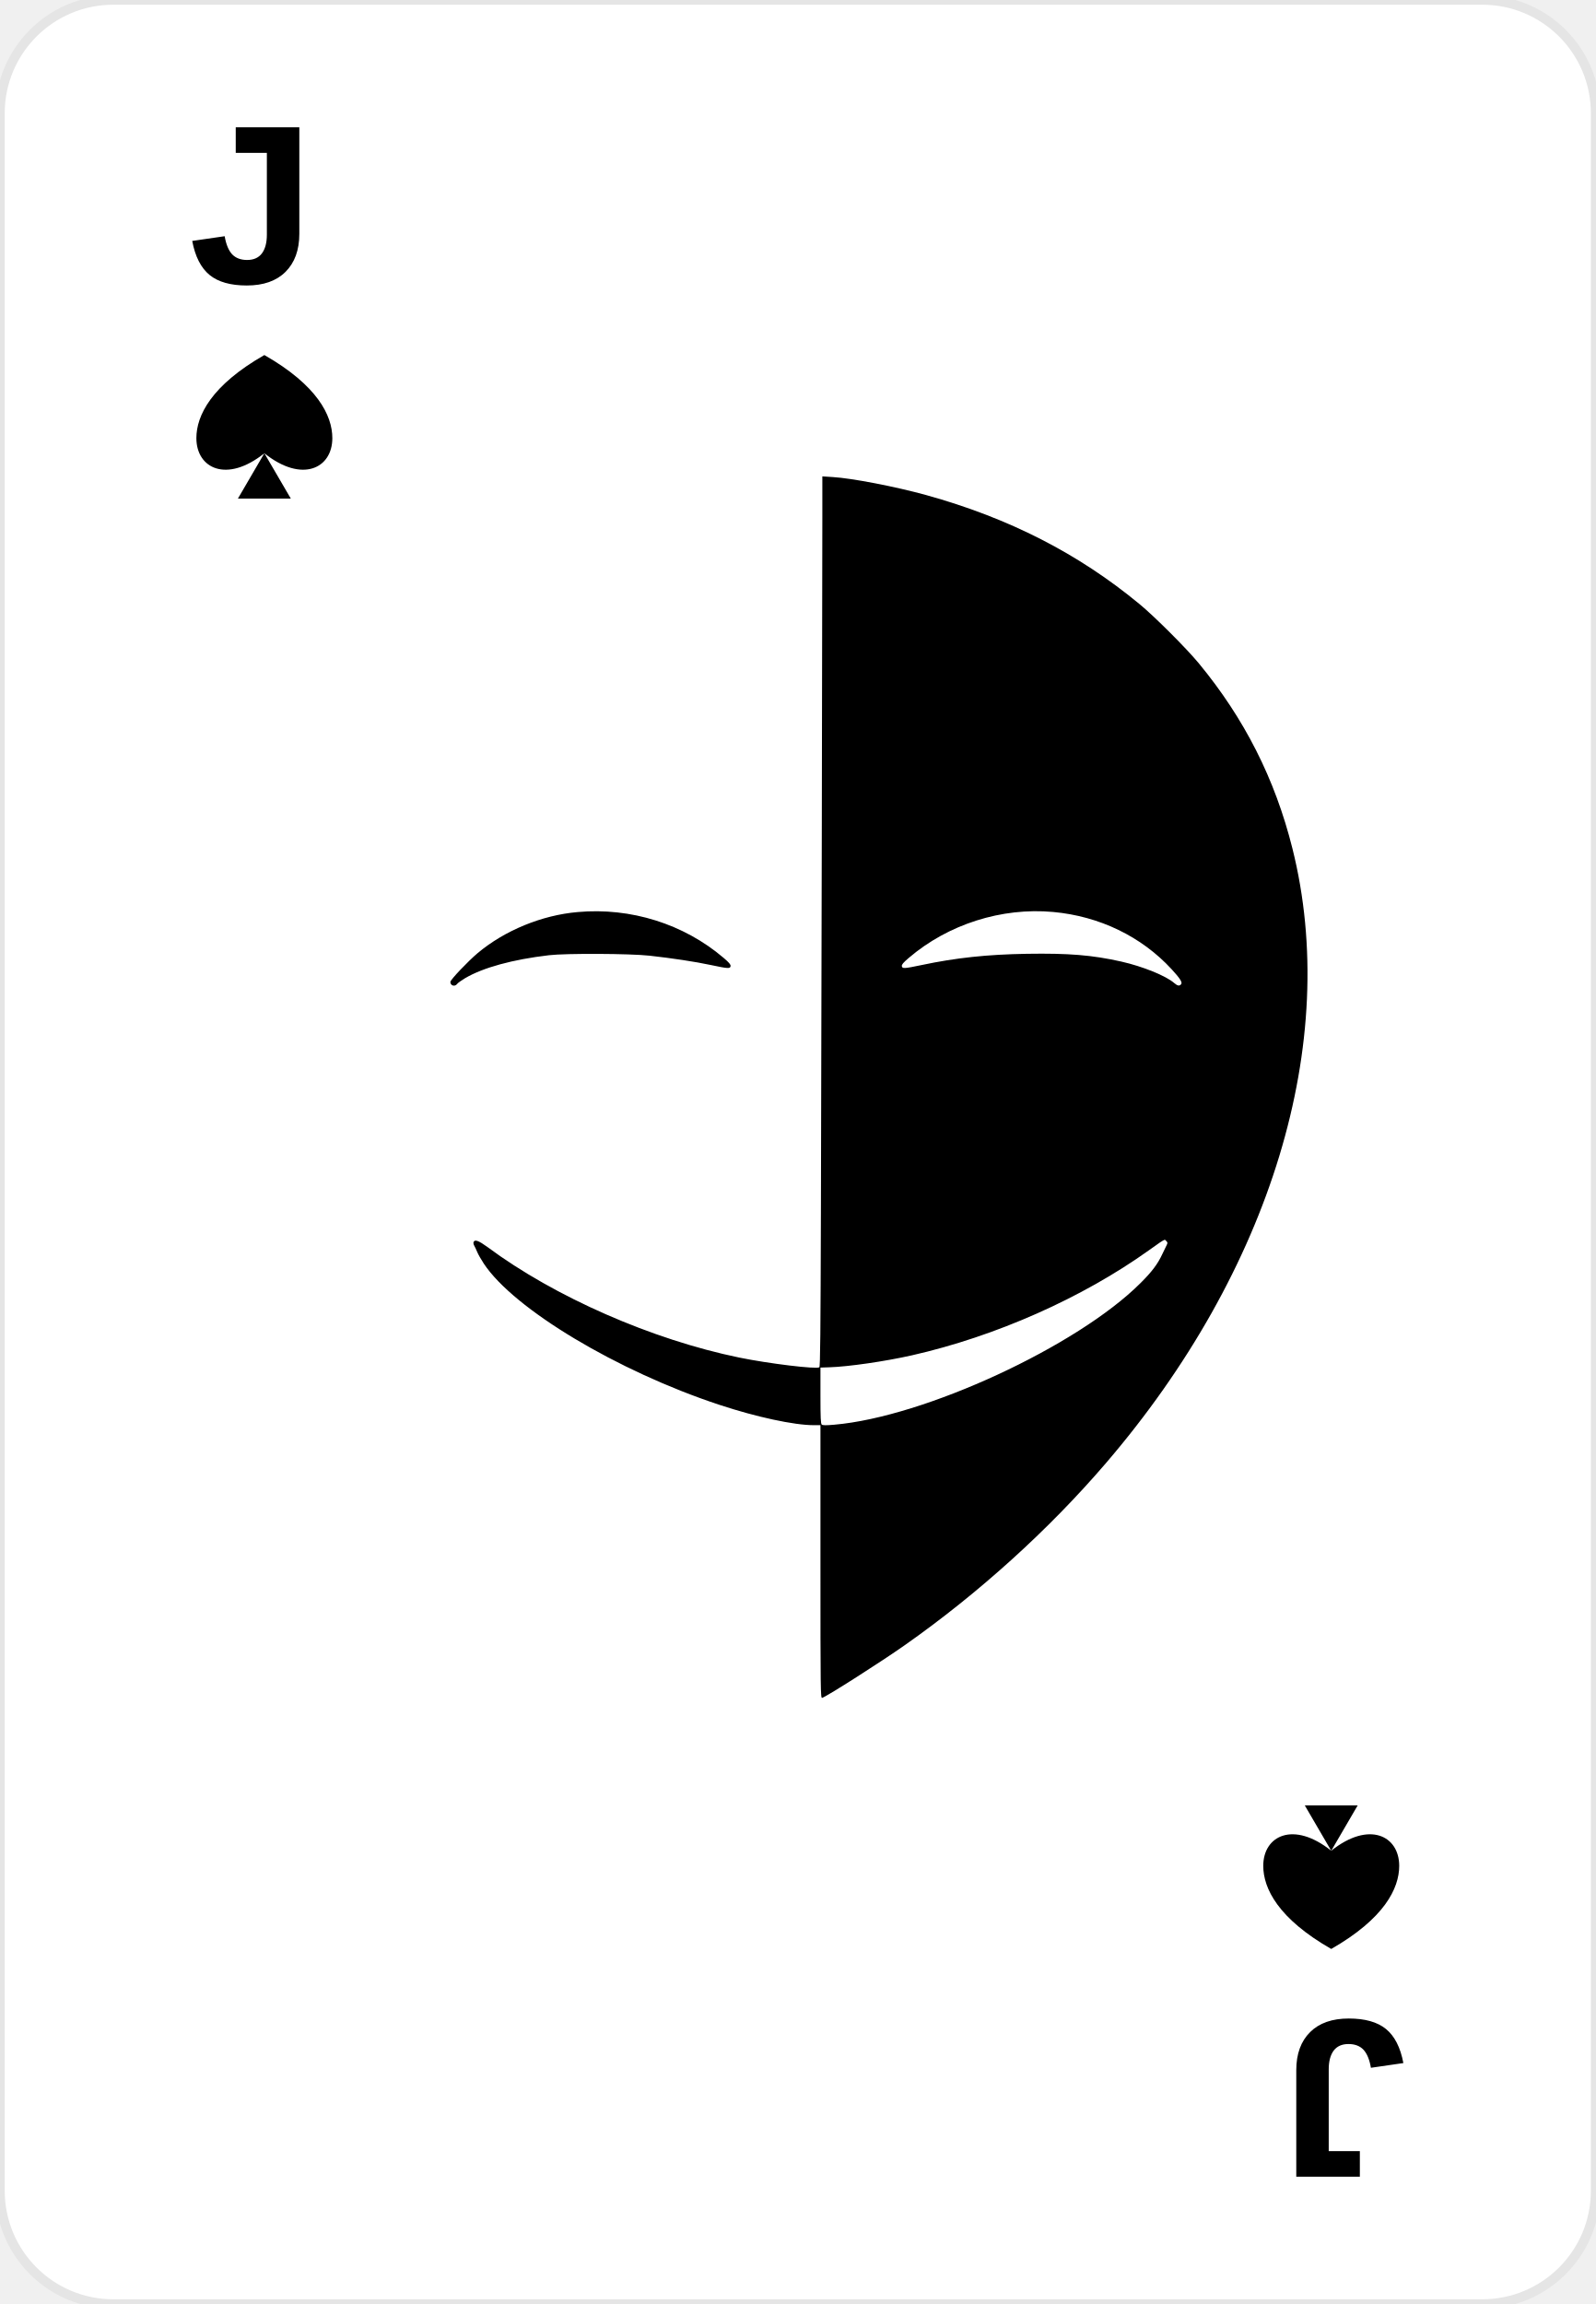
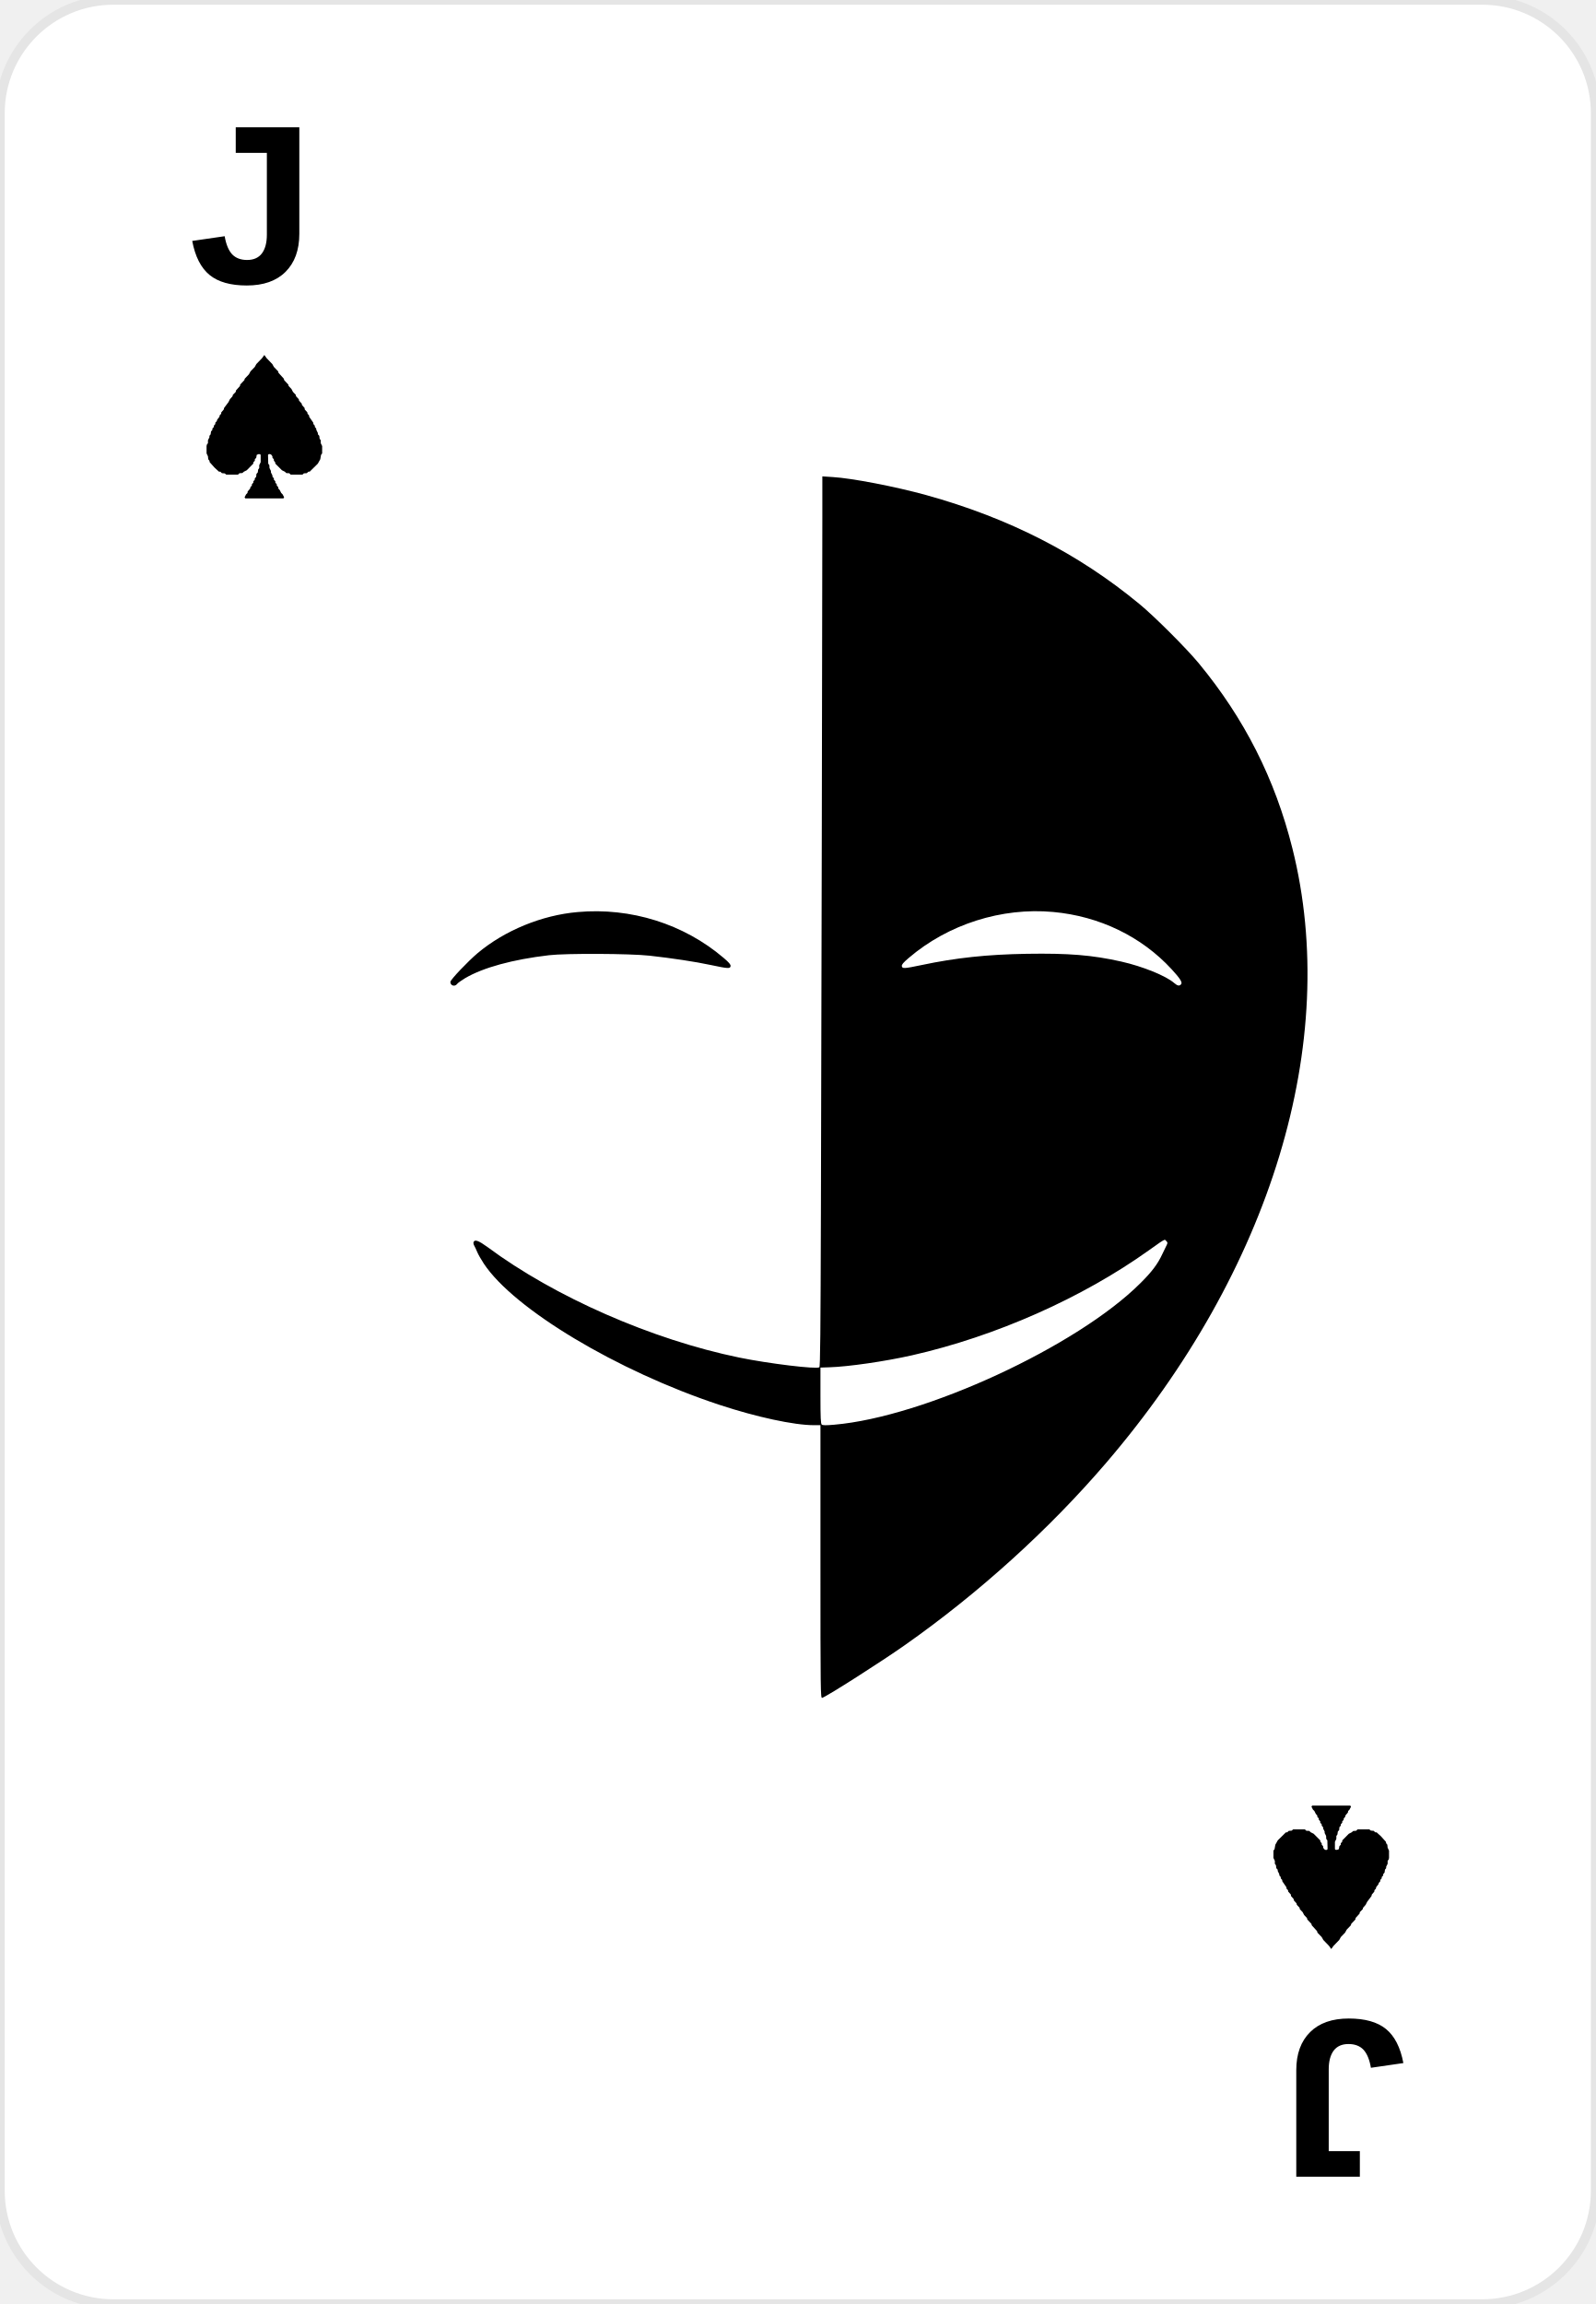
<svg xmlns="http://www.w3.org/2000/svg" width="169" height="244" viewBox="0 0 169 244" fill="none">
  <rect width="169" height="244" rx="12" fill="white" stroke="#E5E5E5" />
  <g transform="translate(20, 30)">
    <text font-family="Arial" font-size="24" font-weight="bold" fill="#000000">J</text>
    <g transform="translate(8, 14) scale(0.8)">
-       <path d="M0,-8         C-7,-4 -9,0 -9,3         C-9,7 -5,9 0,5         C5,9 9,7 9,3         C9,0 7,-4 0,-8Z         M0,5         L-3.5,11         L3.5,11         Z" fill="black" />
+       <path d="M2.521,10.977 L-2.521,10.977 L-2.618,10.838 L-2.424,10.451 L-2.234,10.257 L-2.21,10.063 L-1.882,9.675 L-1.843,9.481 L-1.656,9.287 L-1.648,9.093 L-1.46,8.899 L-1.455,8.705 L-1.272,8.511 L-1.261,8.317 L-1.083,8.123 L-1.048,7.735 L-0.873,7.542 L-0.819,7.154 L-0.679,6.96 L-0.677,6.572 L-0.489,6.184 L-0.489,5.214 L-0.582,5.121 L-0.776,5.117 L-1.01,5.214 L-1.076,5.602 L-1.261,5.796 L-1.261,5.99 L-1.449,6.184 L-1.467,6.378 L-2.327,7.249 L-2.715,7.445 L-2.909,7.617 L-3.297,7.645 L-3.491,7.829 L-5.043,7.832 L-5.237,7.671 L-5.624,7.635 L-5.818,7.445 L-6.012,7.435 L-6.594,6.904 L-7.238,6.184 L-7.273,5.99 L-7.428,5.796 L-7.467,5.408 L-7.65,5.02 L-7.652,4.051 L-7.611,3.857 L-7.469,3.663 L-7.467,3.275 L-7.273,2.887 L-7.273,2.693 L-7.115,2.499 L-7.059,2.111 L-6.885,1.917 L-6.878,1.723 L-6.691,1.529 L-6.678,1.336 L-6.497,1.142 L-6.488,0.948 L-6.303,0.754 L-6.245,0.56 L-5.946,0.172 L-5.915,-0.022 L-5.722,-0.216 L-5.703,-0.41 L-5.372,-0.798 L-5.333,-0.992 L-4.752,-1.767 L-4.558,-2.155 L-4.214,-2.543 L-4.168,-2.737 L-3.786,-3.125 L-3.753,-3.319 L-3.228,-3.901 L-3.197,-4.095 L-2.65,-4.676 L-2.595,-4.87 L-2.041,-5.452 L-1.832,-5.84 L-1.272,-6.422 L-1.058,-6.81 L-0.309,-7.586 L0,-8.008 L0.299,-7.586 L1.048,-6.81 L1.265,-6.422 L1.828,-5.84 L1.873,-5.646 L2.576,-4.87 L2.624,-4.676 L3.169,-4.095 L3.214,-3.901 L3.585,-3.513 L3.785,-3.125 L4.157,-2.737 L4.194,-2.543 L4.555,-2.155 L4.595,-1.961 L4.945,-1.574 L4.983,-1.38 L5.329,-0.992 L5.345,-0.798 L5.692,-0.41 L5.722,-0.216 L5.915,-0.022 L5.935,0.172 L6.472,0.948 L6.497,1.142 L6.673,1.336 L6.691,1.529 L6.861,1.723 L6.885,1.917 L7.078,2.305 L7.095,2.499 L7.272,2.693 L7.317,3.081 L7.464,3.275 L7.466,3.663 L7.652,4.051 L7.651,5.02 L7.504,5.214 L7.402,5.796 L7.078,6.378 L6.012,7.428 L5.818,7.445 L5.624,7.634 L5.236,7.662 L5.042,7.832 L3.491,7.832 L3.297,7.647 L2.909,7.627 L2.715,7.445 L2.327,7.251 L1.457,6.378 L1.43,6.184 L1.26,5.99 L1.255,5.796 L1.073,5.602 L1.066,5.408 L0.937,5.214 L0.776,5.117 L0.582,5.117 L0.485,5.214 L0.514,6.378 L0.66,6.572 L0.679,6.96 L0.871,7.348 L0.872,7.542 L1.066,7.929 L1.079,8.123 L1.26,8.317 L1.262,8.511 L1.453,8.705 L1.454,8.899 L1.64,9.093 L1.648,9.287 L1.842,9.481 L1.851,9.675 L2.036,9.869 L2.23,10.257 L2.424,10.451 L2.618,10.838 Z" fill="black" />
    </g>
  </g>
  <g transform="translate(149, 214) rotate(180)">
    <text font-family="Arial" font-size="24" font-weight="bold" fill="#000000">J</text>
    <g transform="translate(8, 14) scale(0.8)">
-       <path d="M0,-8         C-7,-4 -9,0 -9,3         C-9,7 -5,9 0,5         C5,9 9,7 9,3         C9,0 7,-4 0,-8Z         M0,5         L-3.5,11         L3.5,11         Z" fill="black" />
+       <path d="M2.521,10.977 L-2.521,10.977 L-2.618,10.838 L-2.424,10.451 L-2.234,10.257 L-2.21,10.063 L-1.882,9.675 L-1.843,9.481 L-1.656,9.287 L-1.648,9.093 L-1.46,8.899 L-1.455,8.705 L-1.272,8.511 L-1.261,8.317 L-1.083,8.123 L-1.048,7.735 L-0.873,7.542 L-0.819,7.154 L-0.679,6.96 L-0.677,6.572 L-0.489,6.184 L-0.489,5.214 L-0.582,5.121 L-0.776,5.117 L-1.01,5.214 L-1.076,5.602 L-1.261,5.796 L-1.261,5.99 L-1.449,6.184 L-1.467,6.378 L-2.327,7.249 L-2.715,7.445 L-2.909,7.617 L-3.297,7.645 L-3.491,7.829 L-5.043,7.832 L-5.237,7.671 L-5.624,7.635 L-5.818,7.445 L-6.012,7.435 L-6.594,6.904 L-7.238,6.184 L-7.273,5.99 L-7.428,5.796 L-7.467,5.408 L-7.65,5.02 L-7.652,4.051 L-7.611,3.857 L-7.469,3.663 L-7.467,3.275 L-7.273,2.887 L-7.273,2.693 L-7.115,2.499 L-7.059,2.111 L-6.885,1.917 L-6.878,1.723 L-6.691,1.529 L-6.678,1.336 L-6.497,1.142 L-6.488,0.948 L-6.303,0.754 L-6.245,0.56 L-5.946,0.172 L-5.915,-0.022 L-5.722,-0.216 L-5.703,-0.41 L-5.372,-0.798 L-5.333,-0.992 L-4.752,-1.767 L-4.558,-2.155 L-4.214,-2.543 L-4.168,-2.737 L-3.786,-3.125 L-3.753,-3.319 L-3.228,-3.901 L-3.197,-4.095 L-2.65,-4.676 L-2.595,-4.87 L-2.041,-5.452 L-1.832,-5.84 L-1.272,-6.422 L-1.058,-6.81 L-0.309,-7.586 L0,-8.008 L0.299,-7.586 L1.048,-6.81 L1.265,-6.422 L1.828,-5.84 L1.873,-5.646 L2.576,-4.87 L2.624,-4.676 L3.169,-4.095 L3.214,-3.901 L3.585,-3.513 L3.785,-3.125 L4.157,-2.737 L4.194,-2.543 L4.555,-2.155 L4.595,-1.961 L4.945,-1.574 L4.983,-1.38 L5.329,-0.992 L5.345,-0.798 L5.692,-0.41 L5.722,-0.216 L5.915,-0.022 L5.935,0.172 L6.472,0.948 L6.497,1.142 L6.673,1.336 L6.691,1.529 L6.861,1.723 L6.885,1.917 L7.078,2.305 L7.095,2.499 L7.272,2.693 L7.317,3.081 L7.464,3.275 L7.466,3.663 L7.652,4.051 L7.651,5.02 L7.504,5.214 L7.402,5.796 L7.078,6.378 L6.012,7.428 L5.818,7.445 L5.624,7.634 L5.236,7.662 L5.042,7.832 L3.491,7.832 L3.297,7.647 L2.909,7.627 L2.715,7.445 L2.327,7.251 L1.457,6.378 L1.43,6.184 L1.26,5.99 L1.255,5.796 L1.073,5.602 L1.066,5.408 L0.937,5.214 L0.776,5.117 L0.582,5.117 L0.485,5.214 L0.514,6.378 L0.66,6.572 L0.679,6.96 L0.871,7.348 L0.872,7.542 L1.066,7.929 L1.079,8.123 L1.26,8.317 L1.262,8.511 L1.453,8.705 L1.454,8.899 L1.64,9.093 L1.648,9.287 L1.842,9.481 L1.851,9.675 L2.036,9.869 L2.23,10.257 L2.424,10.451 L2.618,10.838 Z" fill="black" />
    </g>
  </g>
  <g transform="translate(84.5, 122)">
    <g transform="translate(-100, 75) scale(0.01, 0.01)">
      <g transform="translate(0, 2048) scale(1, -1)" fill="#000000" stroke="none">
        <path d="M10260 16269 c0 -769 -10 -5562 -15 -7303 -4 -1347 -7 -1691 -17               -1698 -33 -22 -536 39 -848 103 -924 190 -1955 642 -2666 1170 -95 69 -136 84               -148 53 -4 -9 0 -26 7 -38 7 -12 21 -41 31 -66 10 -25 42 -81 71 -125 319               -481 1413 -1137 2493 -1494 390 -129 795 -217 1004 -216 l68 0 0 -1447 c0               -1374 1 -1447 18 -1441 62 23 620 379 872 556 782 549 1526 1222 2131 1927               1755 2045 2490 4467 1978 6512 -184 736 -508 1376 -993 1963 -129 156 -467               494 -626 625 -648 536 -1384 912 -2260 1155 -326 90 -787 179 -992 191 l-108               7 0 -434z m2445 -4179 c491 -45 935 -260 1254 -606 90 -98 117 -140 101 -159               -18 -22 -38 -18 -74 13 -87 76 -334 176 -561 227 -307 69 -559 89 -999 82               -419 -7 -750 -42 -1114 -119 -186 -39 -206 -40 -210 -11 -2 16 15 37 74 87               417 356 983 536 1529 486z m1199 -3486 c14 -14 14 -19 3 -42 -8 -15 -29 -58               -47 -97 -47 -102 -110 -186 -230 -305 -669 -669 -2288 -1418 -3244 -1500 -87               -8 -122 -7 -132 1 -11 9 -14 69 -14 308 l0 296 93 3 c201 6 589 62 877 127               887 201 1804 608 2510 1113 112 81 145 103 167 111 1 1 9 -6 17 -15z" />
        <path d="M7668 12089 c-379 -33 -771 -194 -1058 -434 -103 -87 -290 -283 -290               -306 0 -40 48 -54 72 -21 7 10 45 37 83 60 191 113 505 199 890 244 177 21               858 18 1065 -5 234 -26 482 -63 650 -99 184 -39 204 -40 208 -11 2 16 -15 37               -74 87 -421 359 -983 536 -1546 485z" />
      </g>
    </g>
  </g>
</svg>
